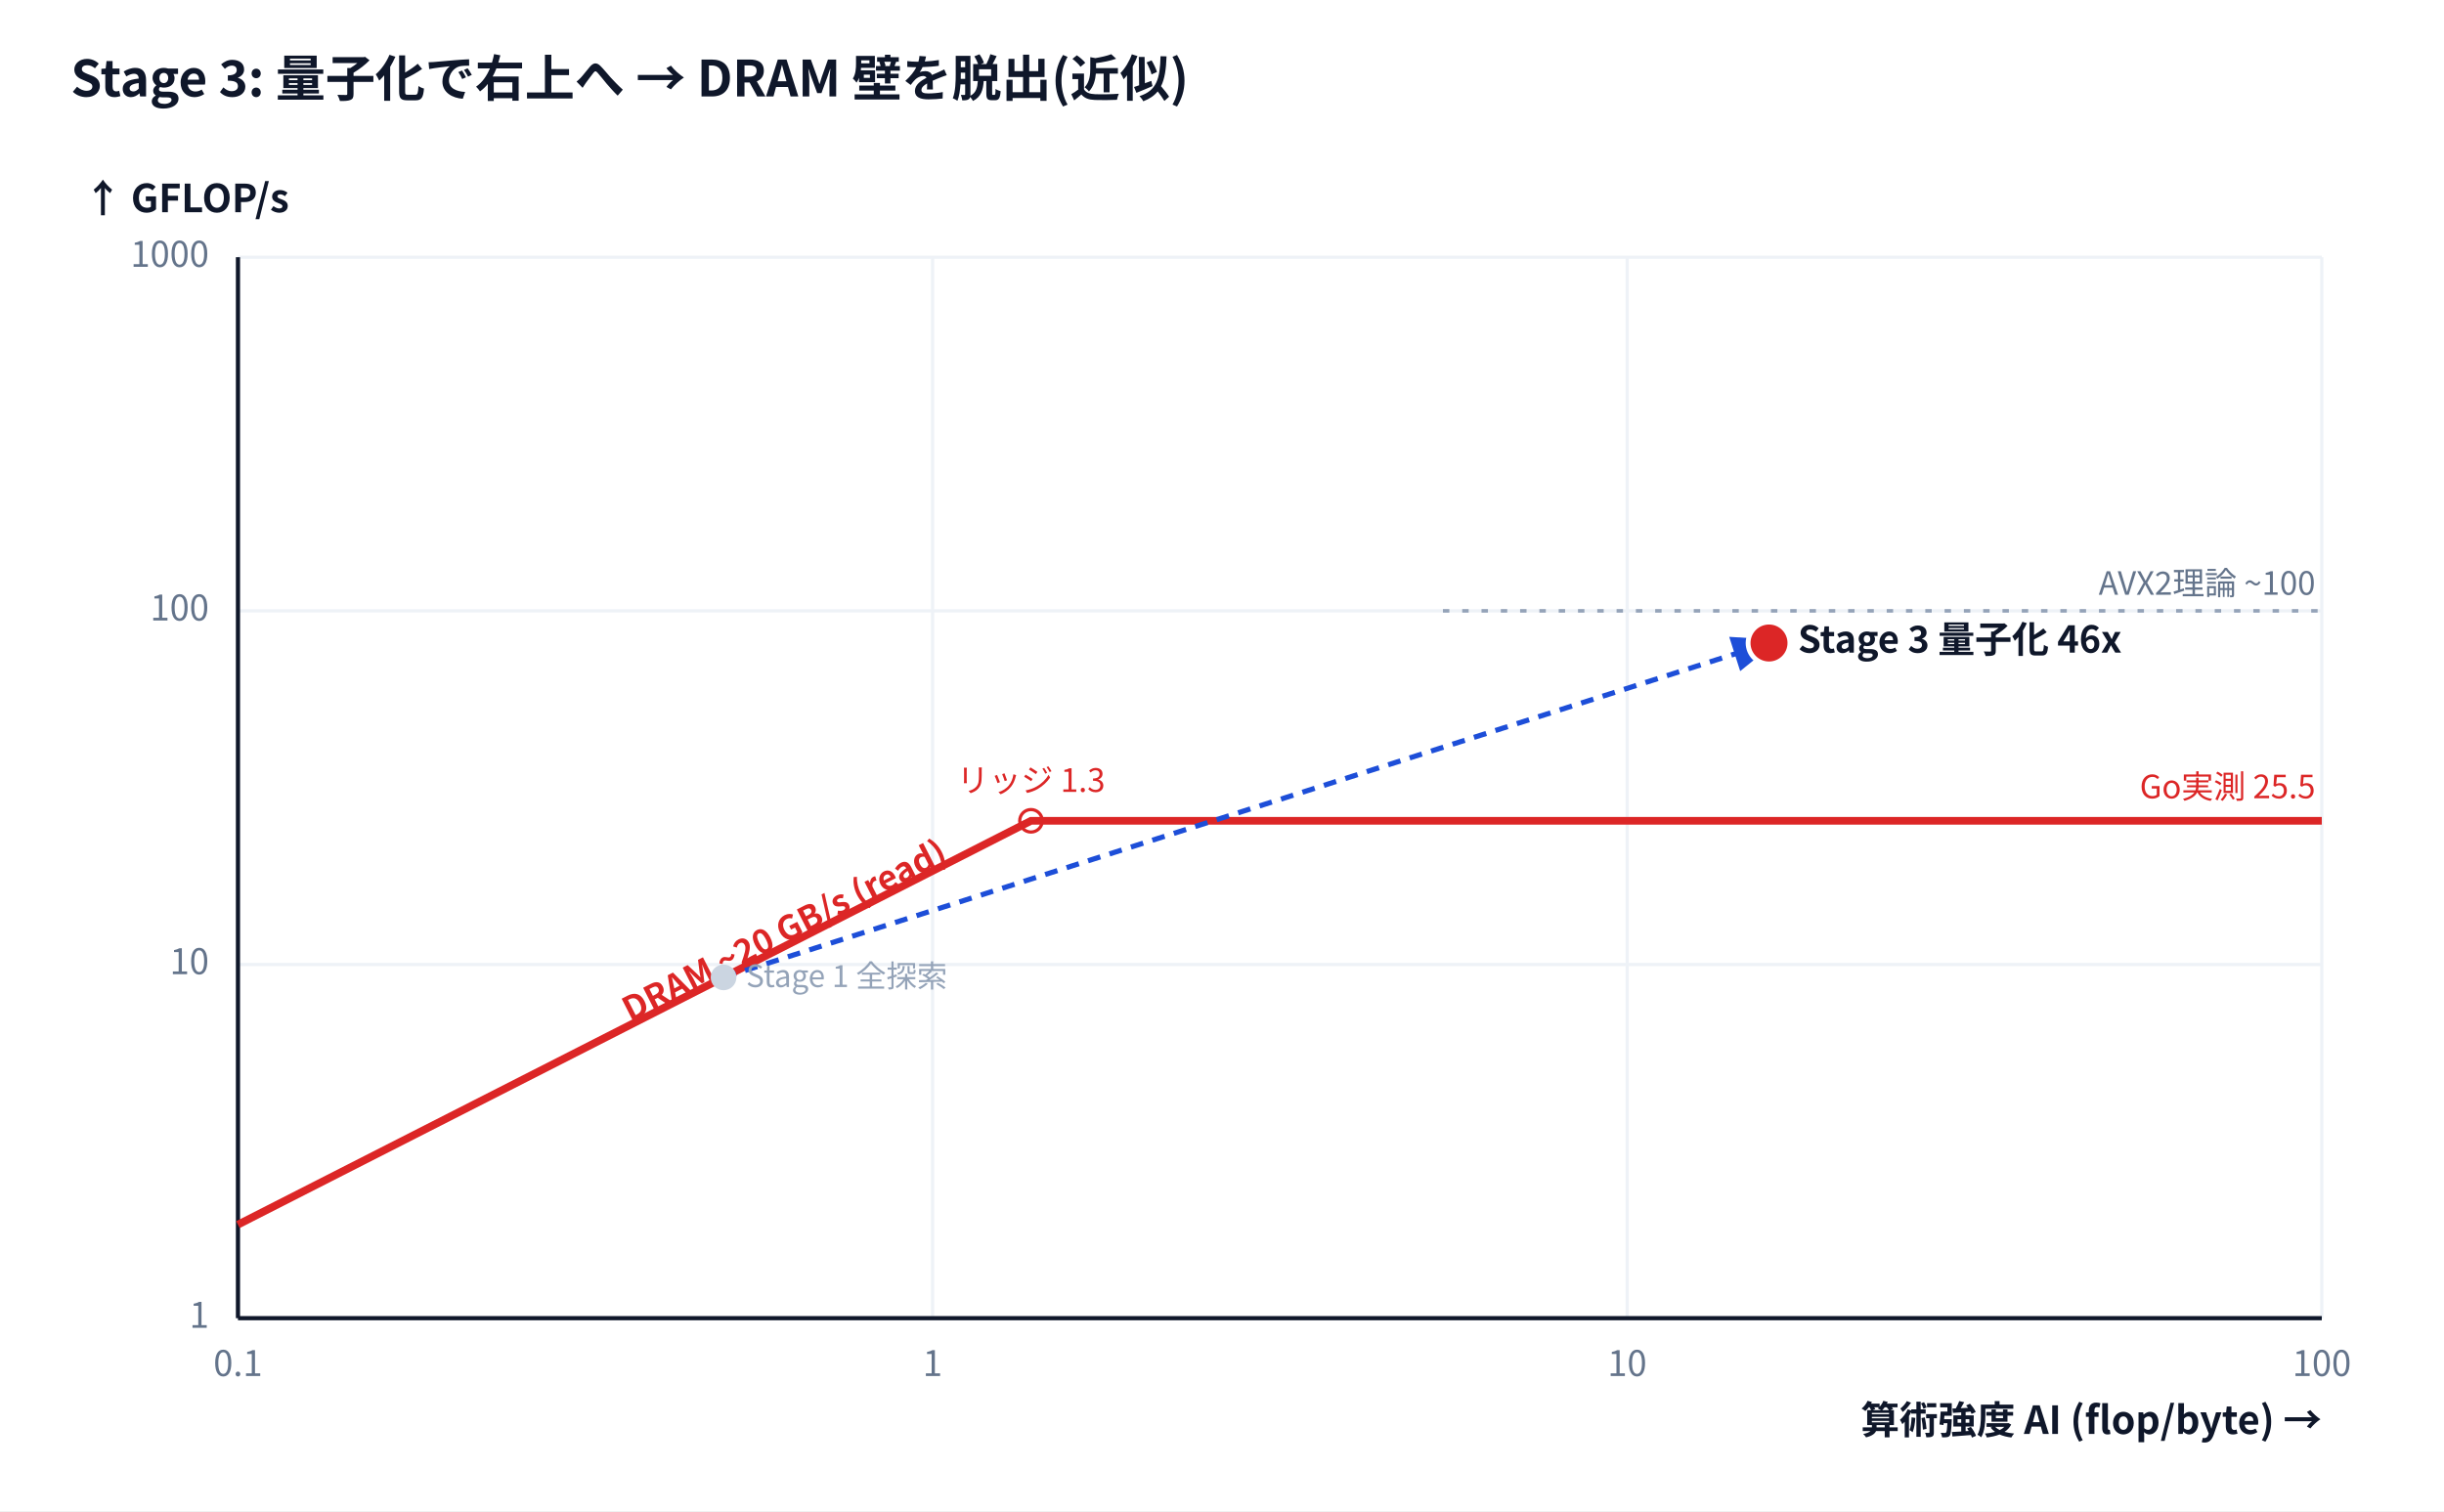
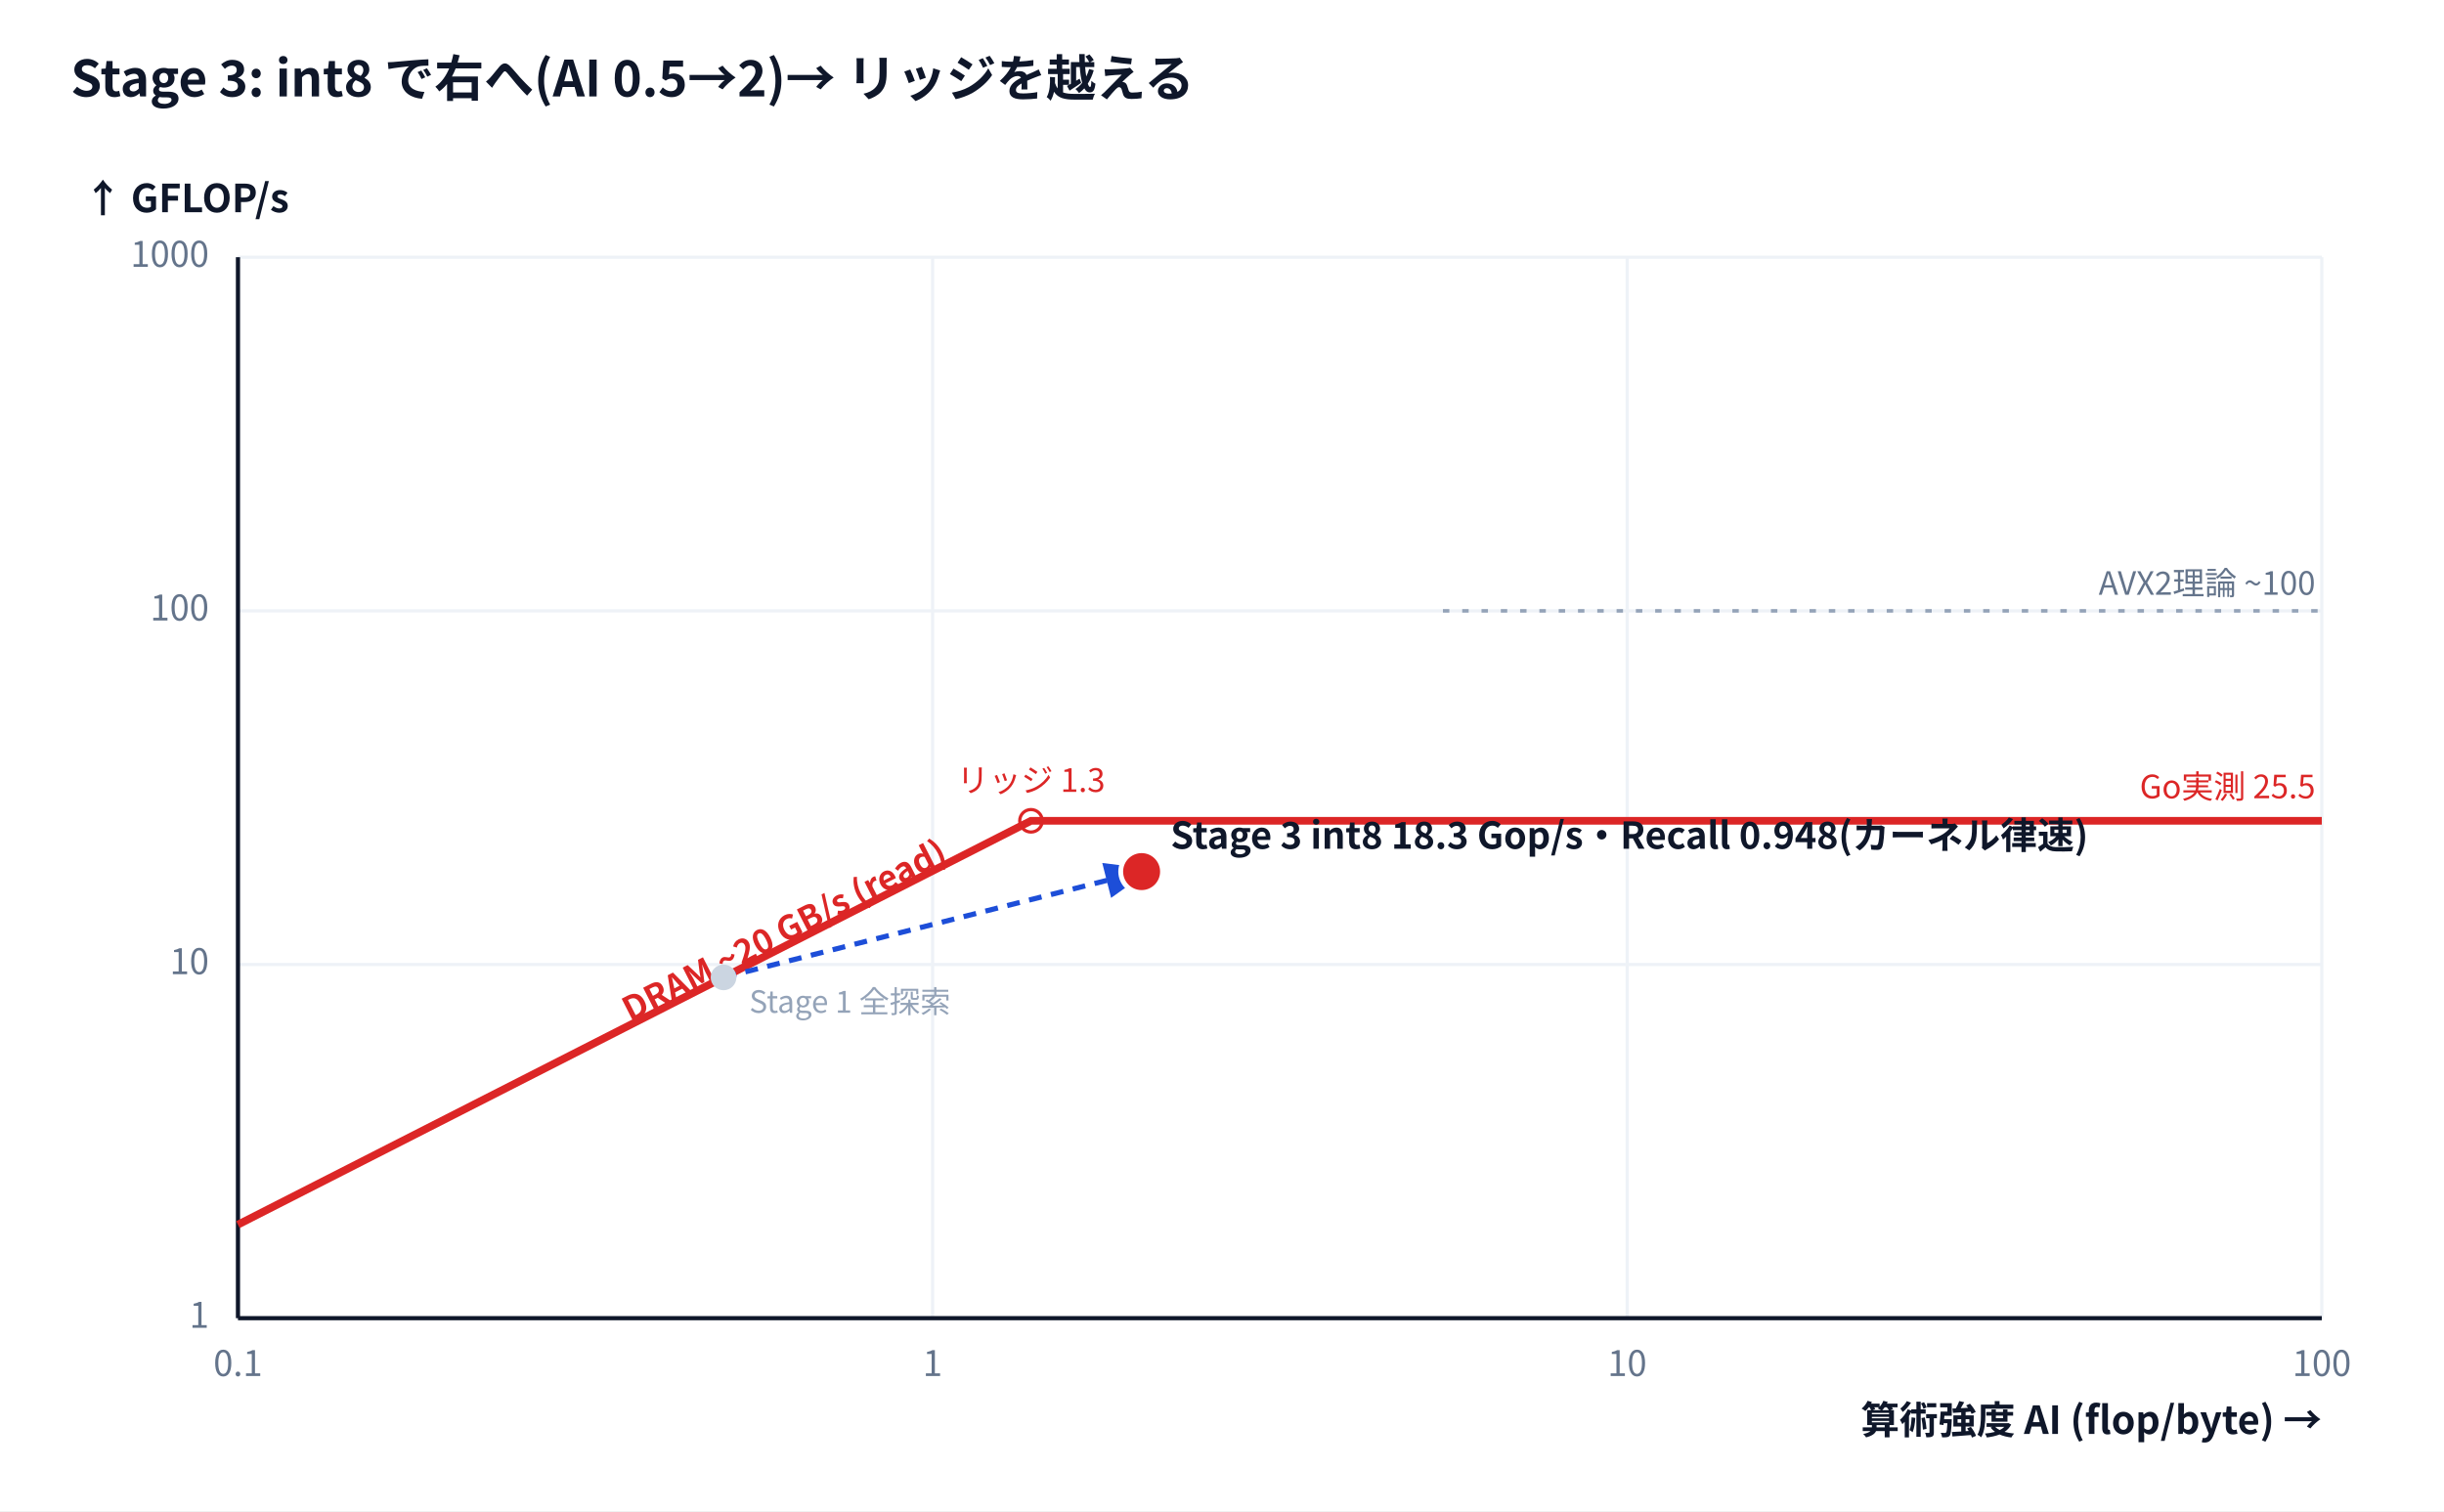
<svg xmlns="http://www.w3.org/2000/svg" viewBox="0 0 760 470" font-family="'Hiragino Sans','Noto Sans CJK JP',sans-serif">
  <defs>
    <marker id="mv" markerWidth="9" markerHeight="7" refX="7" refY="3.5" orient="auto">
      <polygon points="0 0,9 3.5,0 7" fill="#1d4ed8" />
    </marker>
  </defs>
  <style>.t{fill:#0f172a}.m{fill:#64748b}</style>
  <rect width="760" height="470" fill="#ffffff" />
-   <text x="22" y="30" font-size="15.5" font-weight="700" class="t">Stage 3: 量子化で右上へ → DRAM 壁を脱出(近似)</text>
+   <text x="22" y="30" font-size="15.5" font-weight="700" class="t">Stage 3: int8 で右へ(AI 0.5→2)→ リッジを越える</text>
  <text x="26" y="66" font-size="12" font-weight="600" class="t">↑ GFLOP/s</text>
  <line x1="74.0" y1="80" x2="74.0" y2="410" stroke="#eef2f7" />
  <text x="74.0" y="428" font-size="11" class="m" text-anchor="middle">0.1</text>
  <line x1="290.0" y1="80" x2="290.0" y2="410" stroke="#eef2f7" />
  <text x="290.0" y="428" font-size="11" class="m" text-anchor="middle">1</text>
  <line x1="506.0" y1="80" x2="506.0" y2="410" stroke="#eef2f7" />
  <text x="506.0" y="428" font-size="11" class="m" text-anchor="middle">10</text>
  <line x1="722.0" y1="80" x2="722.0" y2="410" stroke="#eef2f7" />
  <text x="722.0" y="428" font-size="11" class="m" text-anchor="middle">100</text>
  <line x1="74" y1="410.0" x2="722" y2="410.0" stroke="#eef2f7" />
  <text x="65" y="413.0" font-size="11" class="m" text-anchor="end">1</text>
  <line x1="74" y1="300.0" x2="722" y2="300.0" stroke="#eef2f7" />
  <text x="65" y="303.0" font-size="11" class="m" text-anchor="end">10</text>
  <line x1="74" y1="190.0" x2="722" y2="190.0" stroke="#eef2f7" />
  <text x="65" y="193.0" font-size="11" class="m" text-anchor="end">100</text>
  <line x1="74" y1="80.0" x2="722" y2="80.0" stroke="#eef2f7" />
  <text x="65" y="83.0" font-size="11" class="m" text-anchor="end">1000</text>
  <line x1="74" y1="410" x2="722" y2="410" stroke="#0f172a" stroke-width="1.3" />
  <line x1="74" y1="80" x2="74" y2="410" stroke="#0f172a" stroke-width="1.3" />
  <text x="722" y="446" font-size="12" font-weight="600" class="t" text-anchor="end">算術強度 AI (flop/byte) →</text>
  <line x1="448.7" y1="190.0" x2="722.0" y2="190.0" stroke="#94a3b8" stroke-width="1.1" stroke-dasharray="2 4" />
  <text x="720.0" y="185.0" font-size="10" fill="#64748b" text-anchor="end">AVX2理論 ~100</text>
  <path d="M 74.0 380.9 L 320.6 255.3 L 722.0 255.3" stroke="#dc2626" stroke-width="2.4" fill="none" />
  <text x="196.0" y="318.0" font-size="10.5" fill="#dc2626" font-weight="600" transform="rotate(-27 196 318)">DRAM ~20 GB/s (read)</text>
  <text x="720.0" y="248.3" font-size="10" fill="#dc2626" text-anchor="end">Go実測 25.5</text>
  <circle cx="320.6" cy="255.3" r="3.5" fill="none" stroke="#dc2626" />
  <text x="320.6" y="246.3" font-size="10" fill="#dc2626" text-anchor="middle">リッジ 1.3</text>
-   <line x1="225.0" y1="304.0" x2="550.1" y2="200.0" stroke="#1d4ed8" stroke-width="1.6" stroke-dasharray="4 3" marker-end="url(#mv)" />
+   <line x1="225.0" y1="304.0" x2="355.0" y2="271.1" stroke="#1d4ed8" stroke-width="1.6" stroke-dasharray="4 3" marker-end="url(#mv)" />
  <circle cx="225.0" cy="304.0" r="4" fill="#cbd5e1" />
-   <text x="232.0" y="307.0" font-size="9.5" fill="#94a3b8">Stage 1 全探索</text>
-   <circle cx="550.1" cy="200.0" r="6.5" fill="#dc2626" stroke="#fff" stroke-width="1.5" />
-   <text x="559.1" y="203.0" font-size="11.5" font-weight="700" class="t">Stage 3 量子化 46x</text>
+   <text x="233.0" y="315.0" font-size="9.5" fill="#94a3b8">Stage 1 全探索</text>
+   <circle cx="355.0" cy="271.1" r="6.5" fill="#dc2626" stroke="#fff" stroke-width="1.5" />
+   <text x="364.0" y="264.0" font-size="11.5" font-weight="700" class="t">Stage 3 int8 18.3 Gop/s・Recall 0.948(カーネル律速)</text>
</svg>
